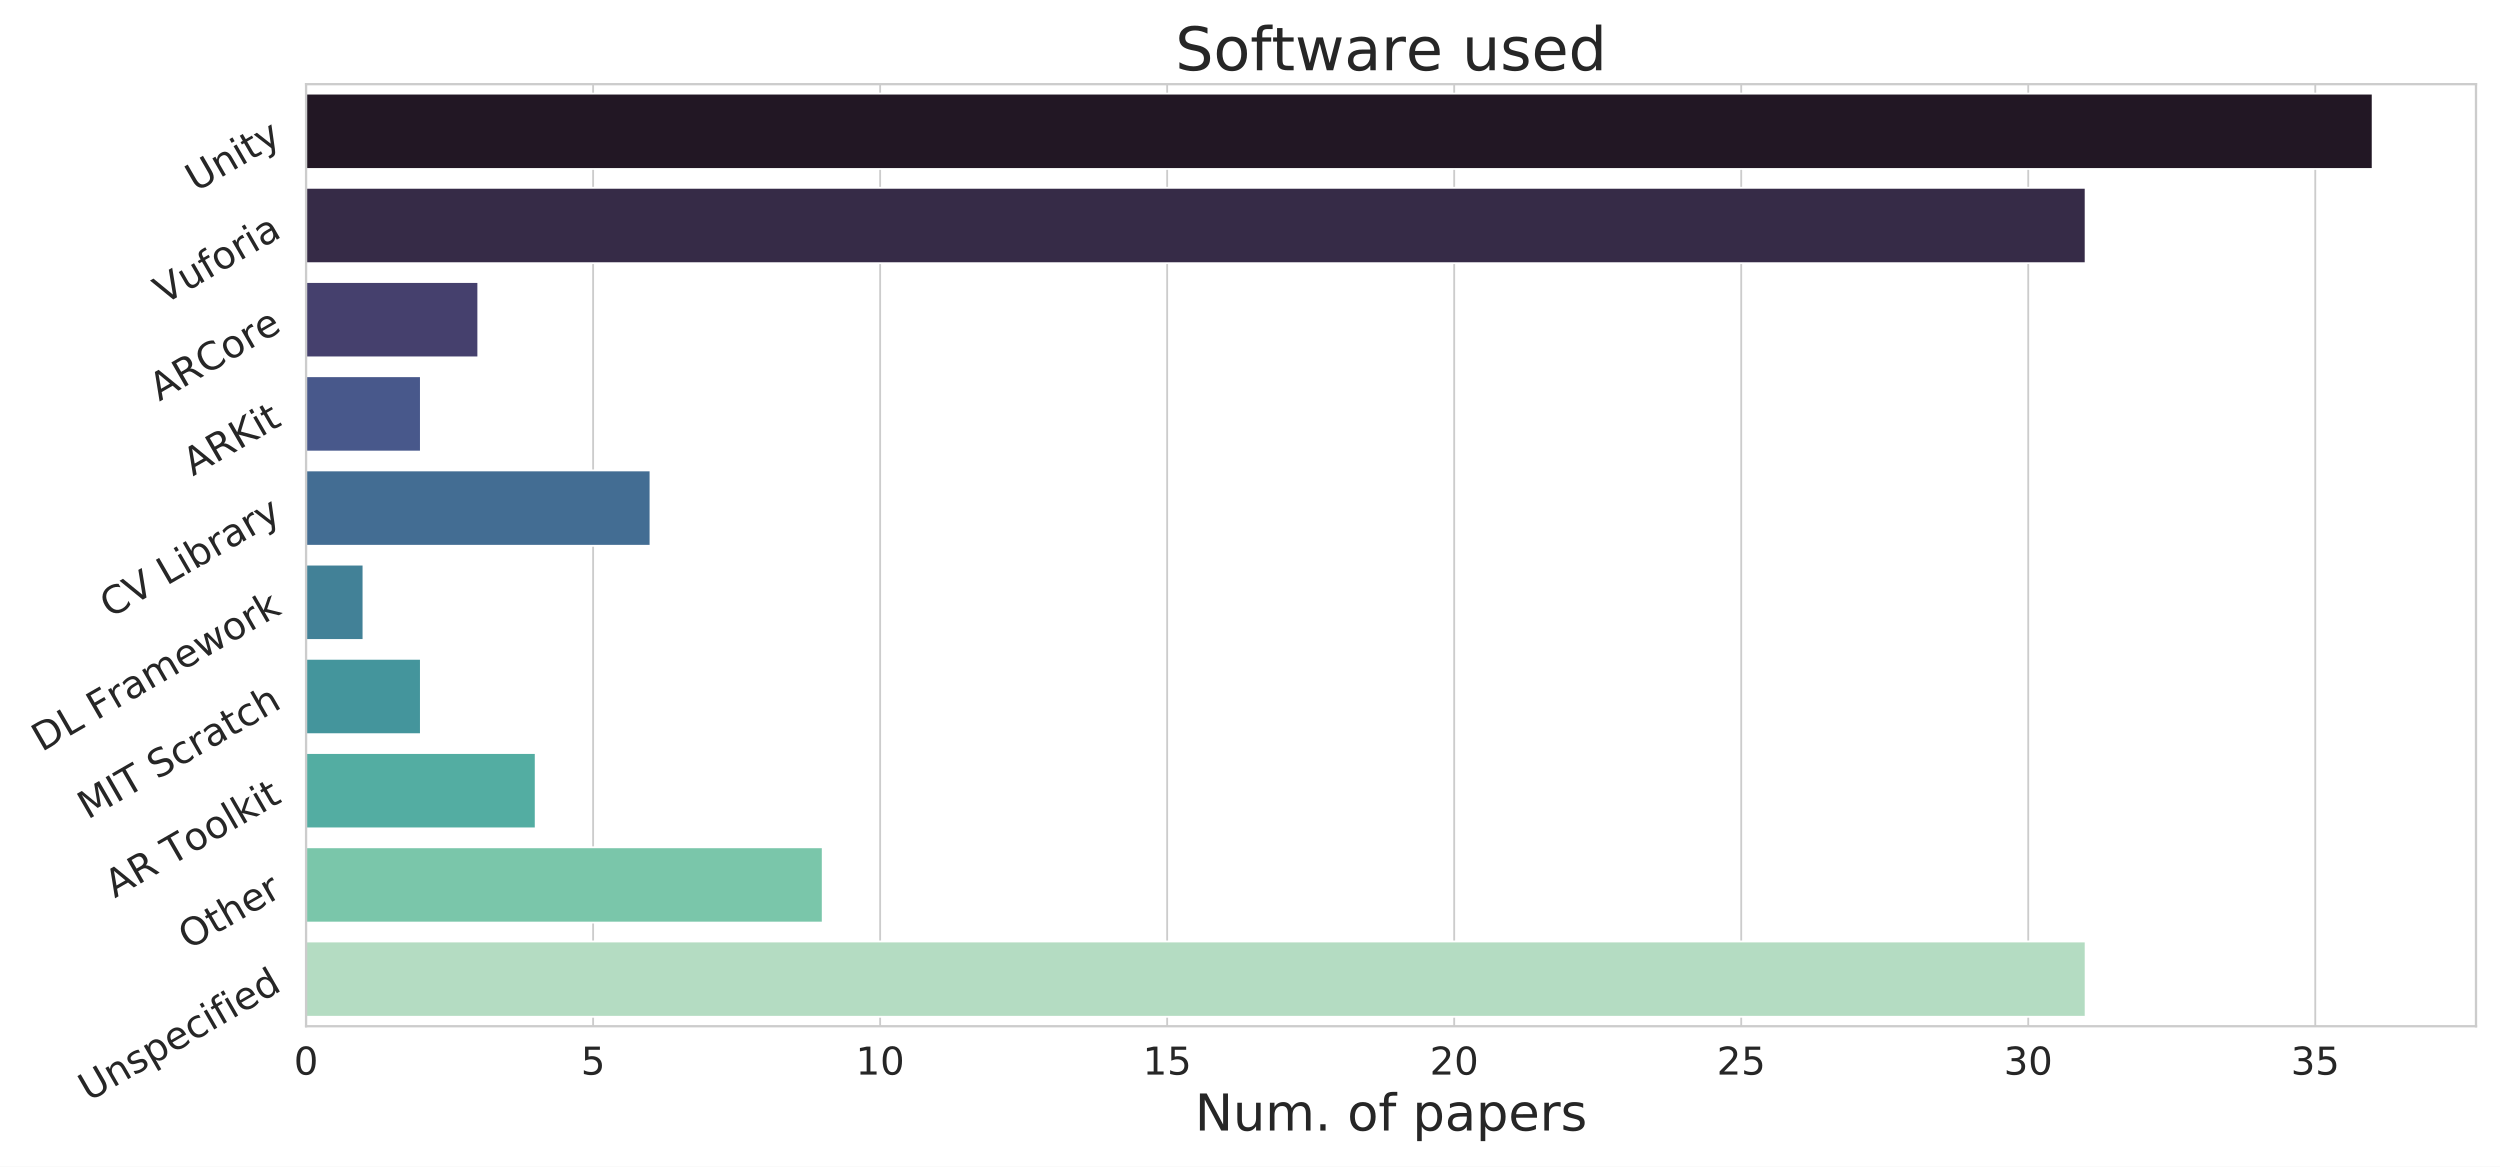
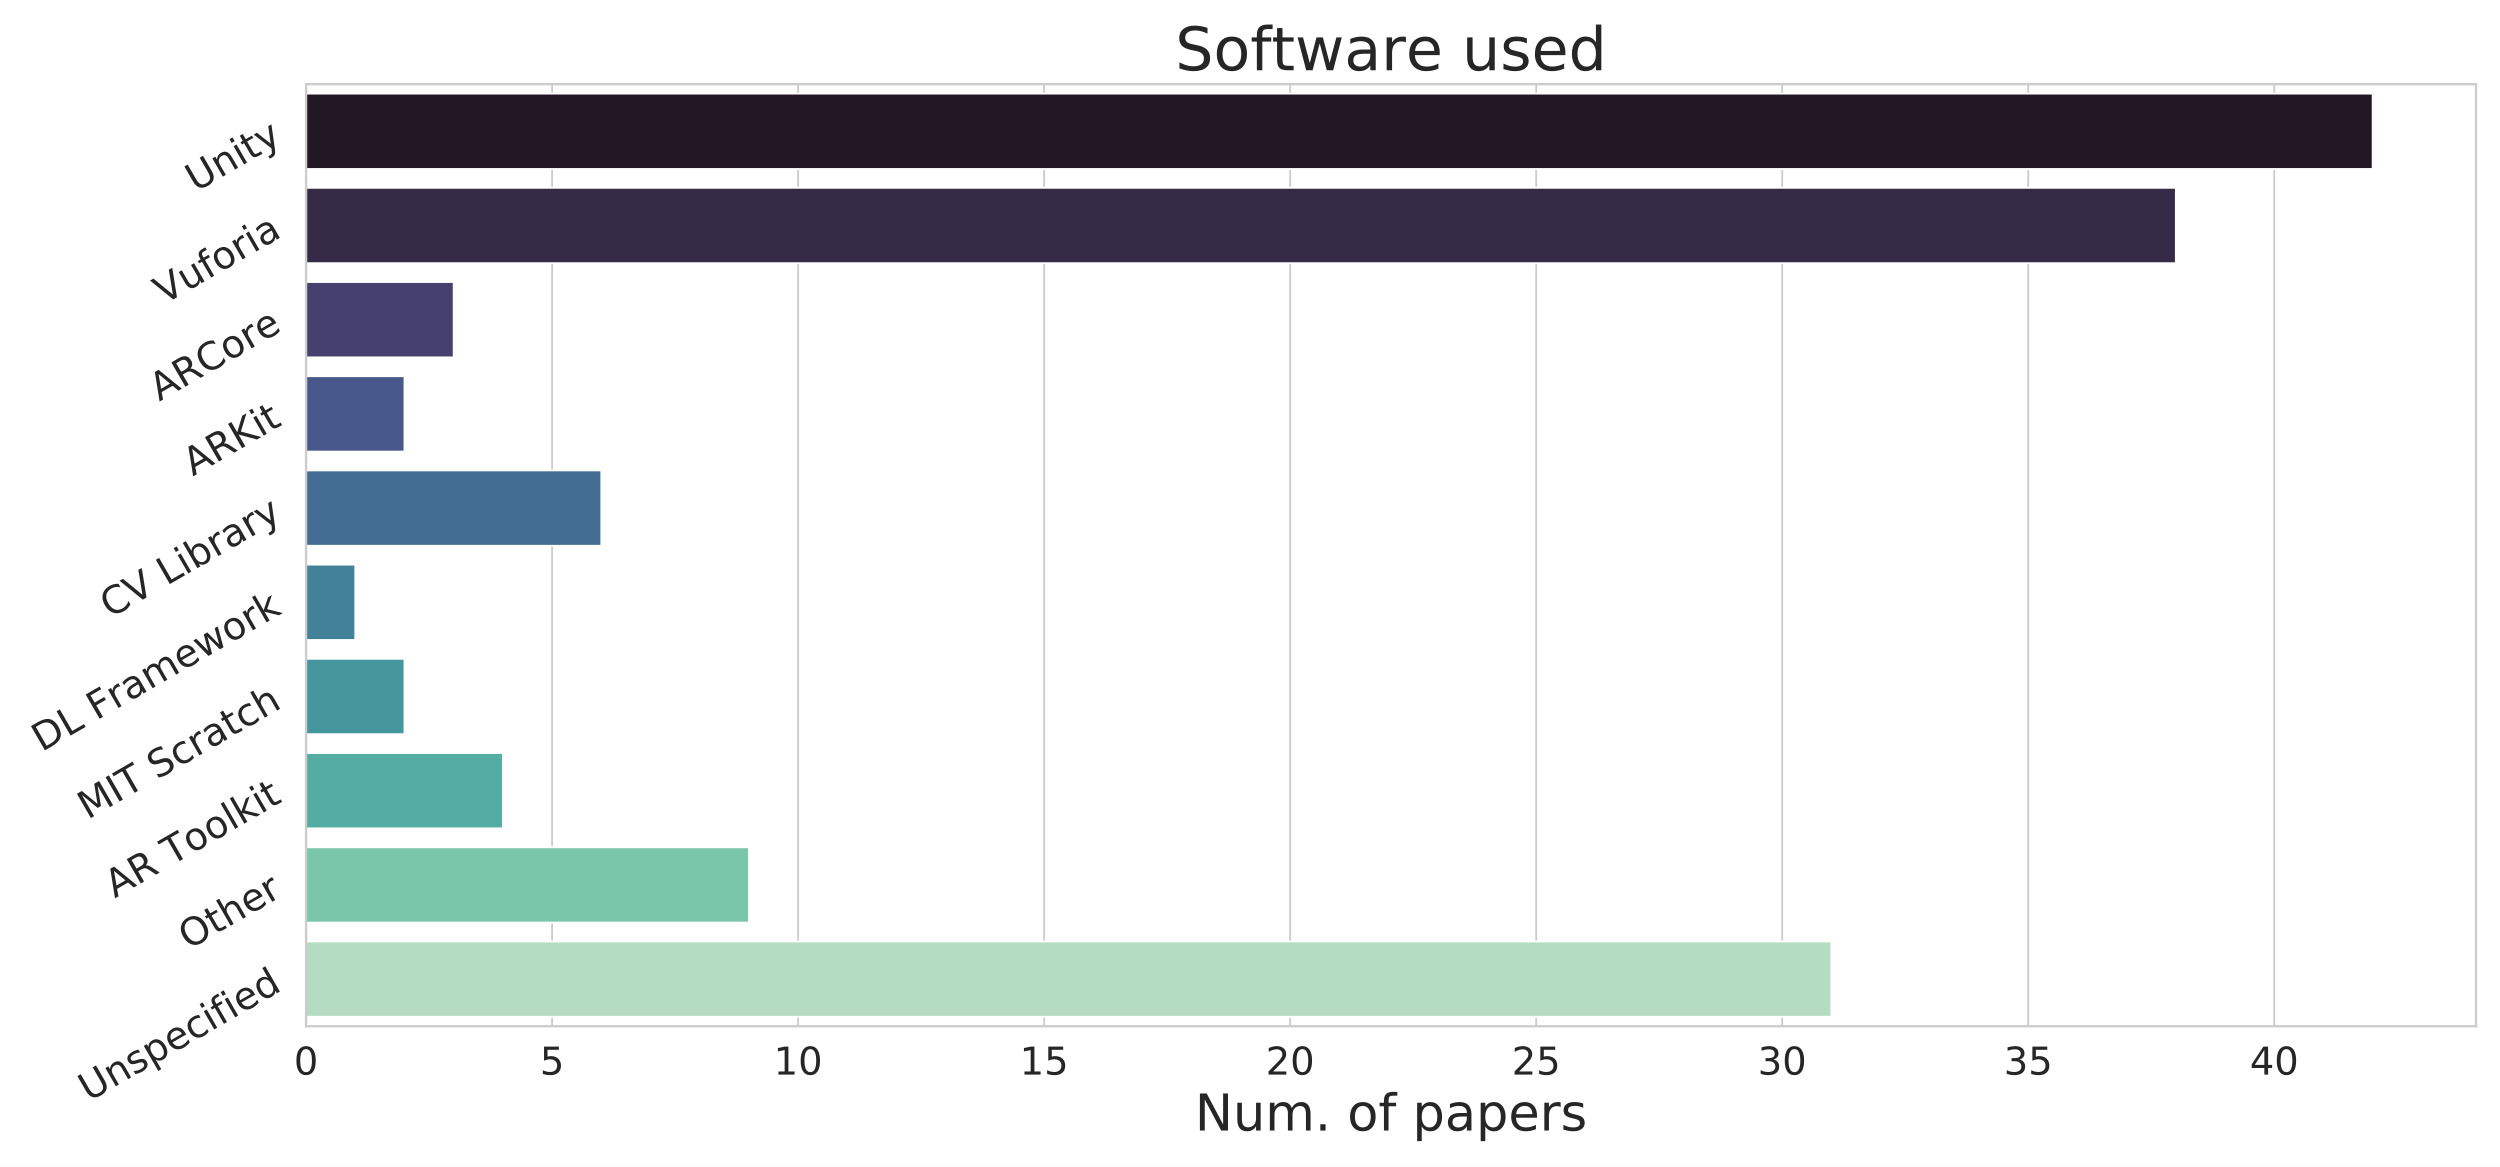
<svg xmlns="http://www.w3.org/2000/svg" xmlns:xlink="http://www.w3.org/1999/xlink" height="504pt" version="1.1" viewBox="0 0 1080 504" width="1080pt">
  <defs>
    <style type="text/css">
*{stroke-linecap:butt;stroke-linejoin:round;}
  </style>
  </defs>
  <g id="figure_1">
    <g id="patch_1">
      <path d="M 0 504  L 1080 504  L 1080 0  L 0 0  z " style="fill:#ffffff;" />
    </g>
    <g id="axes_1">
      <g id="patch_2">
        <path d="M 132.227 443.332  L 1069.632 443.332  L 1069.632 36.368  L 132.227 36.368  z " style="fill:#ffffff;" />
      </g>
      <g id="matplotlib.axis_1">
        <g id="xtick_1">
          <g id="line2d_1">
-             <path clip-path="url(#p0157f16ab9)" d="M 132.227 443.332  L 132.227 36.368  " style="fill:none;stroke:#cccccc;stroke-linecap:round;stroke-width:0.8;" />
+             <path clip-path="url(#p3743874f8c)" d="M 132.227 443.332  L 132.227 36.368  " style="fill:none;stroke:#cccccc;stroke-linecap:round;stroke-width:0.8;" />
          </g>
          <g id="text_1">
            <defs>
              <path d="M 31.781 66.406  Q 24.172 66.406 20.328 58.906  Q 16.5 51.422 16.5 36.375  Q 16.5 21.391 20.328 13.891  Q 24.172 6.391 31.781 6.391  Q 39.453 6.391 43.281 13.891  Q 47.125 21.391 47.125 36.375  Q 47.125 51.422 43.281 58.906  Q 39.453 66.406 31.781 66.406  z M 31.781 74.219  Q 44.047 74.219 50.516 64.516  Q 56.984 54.828 56.984 36.375  Q 56.984 17.969 50.516 8.266  Q 44.047 -1.422 31.781 -1.422  Q 19.531 -1.422 13.062 8.266  Q 6.594 17.969 6.594 36.375  Q 6.594 54.828 13.062 64.516  Q 19.531 74.219 31.781 74.219  z " id="DejaVuSans-48" />
            </defs>
            <g style="fill:#262626;" transform="translate(126.9497 464.2369)scale(0.165888 -0.165888)">
              <use xlink:href="#DejaVuSans-48" />
            </g>
          </g>
        </g>
        <g id="xtick_2">
          <g id="line2d_2">
-             <path clip-path="url(#p0157f16ab9)" d="M 256.222 443.332  L 256.222 36.368  " style="fill:none;stroke:#cccccc;stroke-linecap:round;stroke-width:0.8;" />
+             <path clip-path="url(#p3743874f8c)" d="M 238.509 443.332  L 238.509 36.368  " style="fill:none;stroke:#cccccc;stroke-linecap:round;stroke-width:0.8;" />
          </g>
          <g id="text_2">
            <defs>
              <path d="M 10.797 72.906  L 49.516 72.906  L 49.516 64.594  L 19.828 64.594  L 19.828 46.734  Q 21.969 47.469 24.109 47.828  Q 26.266 48.188 28.422 48.188  Q 40.625 48.188 47.75 41.5  Q 54.891 34.812 54.891 23.391  Q 54.891 11.625 47.562 5.094  Q 40.234 -1.422 26.906 -1.422  Q 22.312 -1.422 17.547 -0.641  Q 12.797 0.141 7.719 1.703  L 7.719 11.625  Q 12.109 9.234 16.797 8.062  Q 21.484 6.891 26.703 6.891  Q 35.156 6.891 40.078 11.328  Q 45.016 15.766 45.016 23.391  Q 45.016 31 40.078 35.438  Q 35.156 39.891 26.703 39.891  Q 22.75 39.891 18.812 39.016  Q 14.891 38.141 10.797 36.281  z " id="DejaVuSans-53" />
            </defs>
-             <g style="fill:#262626;" transform="translate(250.9451 464.2369)scale(0.165888 -0.165888)">
+             <g style="fill:#262626;" transform="translate(233.2315 464.2369)scale(0.165888 -0.165888)">
              <use xlink:href="#DejaVuSans-53" />
            </g>
          </g>
        </g>
        <g id="xtick_3">
          <g id="line2d_3">
-             <path clip-path="url(#p0157f16ab9)" d="M 380.218 443.332  L 380.218 36.368  " style="fill:none;stroke:#cccccc;stroke-linecap:round;stroke-width:0.8;" />
+             <path clip-path="url(#p3743874f8c)" d="M 344.791 443.332  L 344.791 36.368  " style="fill:none;stroke:#cccccc;stroke-linecap:round;stroke-width:0.8;" />
          </g>
          <g id="text_3">
            <defs>
              <path d="M 12.406 8.297  L 28.516 8.297  L 28.516 63.922  L 10.984 60.406  L 10.984 69.391  L 28.422 72.906  L 38.281 72.906  L 38.281 8.297  L 54.391 8.297  L 54.391 0  L 12.406 0  z " id="DejaVuSans-49" />
            </defs>
-             <g style="fill:#262626;" transform="translate(369.6631 464.2369)scale(0.165888 -0.165888)">
+             <g style="fill:#262626;" transform="translate(334.2359 464.2369)scale(0.165888 -0.165888)">
              <use xlink:href="#DejaVuSans-49" />
              <use x="63.623" xlink:href="#DejaVuSans-48" />
            </g>
          </g>
        </g>
        <g id="xtick_4">
          <g id="line2d_4">
-             <path clip-path="url(#p0157f16ab9)" d="M 504.213 443.332  L 504.213 36.368  " style="fill:none;stroke:#cccccc;stroke-linecap:round;stroke-width:0.8;" />
+             <path clip-path="url(#p3743874f8c)" d="M 451.072 443.332  L 451.072 36.368  " style="fill:none;stroke:#cccccc;stroke-linecap:round;stroke-width:0.8;" />
          </g>
          <g id="text_4">
-             <g style="fill:#262626;" transform="translate(493.6585 464.2369)scale(0.165888 -0.165888)">
+             <g style="fill:#262626;" transform="translate(440.5176 464.2369)scale(0.165888 -0.165888)">
              <use xlink:href="#DejaVuSans-49" />
              <use x="63.623" xlink:href="#DejaVuSans-53" />
            </g>
          </g>
        </g>
        <g id="xtick_5">
          <g id="line2d_5">
-             <path clip-path="url(#p0157f16ab9)" d="M 628.208 443.332  L 628.208 36.368  " style="fill:none;stroke:#cccccc;stroke-linecap:round;stroke-width:0.8;" />
+             <path clip-path="url(#p3743874f8c)" d="M 557.354 443.332  L 557.354 36.368  " style="fill:none;stroke:#cccccc;stroke-linecap:round;stroke-width:0.8;" />
          </g>
          <g id="text_5">
            <defs>
              <path d="M 19.188 8.297  L 53.609 8.297  L 53.609 0  L 7.328 0  L 7.328 8.297  Q 12.938 14.109 22.625 23.891  Q 32.328 33.688 34.812 36.531  Q 39.547 41.844 41.422 45.531  Q 43.312 49.219 43.312 52.781  Q 43.312 58.594 39.234 62.25  Q 35.156 65.922 28.609 65.922  Q 23.969 65.922 18.812 64.312  Q 13.672 62.703 7.812 59.422  L 7.812 69.391  Q 13.766 71.781 18.938 73  Q 24.125 74.219 28.422 74.219  Q 39.75 74.219 46.484 68.547  Q 53.219 62.891 53.219 53.422  Q 53.219 48.922 51.531 44.891  Q 49.859 40.875 45.406 35.406  Q 44.188 33.984 37.641 27.219  Q 31.109 20.453 19.188 8.297  z " id="DejaVuSans-50" />
            </defs>
-             <g style="fill:#262626;" transform="translate(617.6539 464.2369)scale(0.165888 -0.165888)">
+             <g style="fill:#262626;" transform="translate(546.7994 464.2369)scale(0.165888 -0.165888)">
              <use xlink:href="#DejaVuSans-50" />
              <use x="63.623" xlink:href="#DejaVuSans-48" />
            </g>
          </g>
        </g>
        <g id="xtick_6">
          <g id="line2d_6">
-             <path clip-path="url(#p0157f16ab9)" d="M 752.204 443.332  L 752.204 36.368  " style="fill:none;stroke:#cccccc;stroke-linecap:round;stroke-width:0.8;" />
+             <path clip-path="url(#p3743874f8c)" d="M 663.636 443.332  L 663.636 36.368  " style="fill:none;stroke:#cccccc;stroke-linecap:round;stroke-width:0.8;" />
          </g>
          <g id="text_6">
-             <g style="fill:#262626;" transform="translate(741.6492 464.2369)scale(0.165888 -0.165888)">
+             <g style="fill:#262626;" transform="translate(653.0811 464.2369)scale(0.165888 -0.165888)">
              <use xlink:href="#DejaVuSans-50" />
              <use x="63.623" xlink:href="#DejaVuSans-53" />
            </g>
          </g>
        </g>
        <g id="xtick_7">
          <g id="line2d_7">
-             <path clip-path="url(#p0157f16ab9)" d="M 876.199 443.332  L 876.199 36.368  " style="fill:none;stroke:#cccccc;stroke-linecap:round;stroke-width:0.8;" />
+             <path clip-path="url(#p3743874f8c)" d="M 769.917 443.332  L 769.917 36.368  " style="fill:none;stroke:#cccccc;stroke-linecap:round;stroke-width:0.8;" />
          </g>
          <g id="text_7">
            <defs>
              <path d="M 40.578 39.312  Q 47.656 37.797 51.625 33  Q 55.609 28.219 55.609 21.188  Q 55.609 10.406 48.188 4.484  Q 40.766 -1.422 27.094 -1.422  Q 22.516 -1.422 17.656 -0.516  Q 12.797 0.391 7.625 2.203  L 7.625 11.719  Q 11.719 9.328 16.594 8.109  Q 21.484 6.891 26.812 6.891  Q 36.078 6.891 40.938 10.547  Q 45.797 14.203 45.797 21.188  Q 45.797 27.641 41.281 31.266  Q 36.766 34.906 28.719 34.906  L 20.219 34.906  L 20.219 43.016  L 29.109 43.016  Q 36.375 43.016 40.234 45.922  Q 44.094 48.828 44.094 54.297  Q 44.094 59.906 40.109 62.906  Q 36.141 65.922 28.719 65.922  Q 24.656 65.922 20.016 65.031  Q 15.375 64.156 9.812 62.312  L 9.812 71.094  Q 15.438 72.656 20.344 73.438  Q 25.25 74.219 29.594 74.219  Q 40.828 74.219 47.359 69.109  Q 53.906 64.016 53.906 55.328  Q 53.906 49.266 50.438 45.094  Q 46.969 40.922 40.578 39.312  z " id="DejaVuSans-51" />
            </defs>
+             <g style="fill:#262626;" transform="translate(759.3629 464.2369)scale(0.165888 -0.165888)">
+               <use xlink:href="#DejaVuSans-51" />
+               <use x="63.623" xlink:href="#DejaVuSans-48" />
+             </g>
+           </g>
+         </g>
+         <g id="xtick_8">
+           <g id="line2d_8">
+             <path clip-path="url(#p3743874f8c)" d="M 876.199 443.332  L 876.199 36.368  " style="fill:none;stroke:#cccccc;stroke-linecap:round;stroke-width:0.8;" />
+           </g>
+           <g id="text_8">
            <g style="fill:#262626;" transform="translate(865.6446 464.2369)scale(0.165888 -0.165888)">
              <use xlink:href="#DejaVuSans-51" />
+               <use x="63.623" xlink:href="#DejaVuSans-53" />
+             </g>
+           </g>
+         </g>
+         <g id="xtick_9">
+           <g id="line2d_9">
+             <path clip-path="url(#p3743874f8c)" d="M 982.481 443.332  L 982.481 36.368  " style="fill:none;stroke:#cccccc;stroke-linecap:round;stroke-width:0.8;" />
+           </g>
+           <g id="text_9">
+             <defs>
+               <path d="M 37.797 64.312  L 12.891 25.391  L 37.797 25.391  z M 35.203 72.906  L 47.609 72.906  L 47.609 25.391  L 58.016 25.391  L 58.016 17.188  L 47.609 17.188  L 47.609 0  L 37.797 0  L 37.797 17.188  L 4.891 17.188  L 4.891 26.703  z " id="DejaVuSans-52" />
+             </defs>
+             <g style="fill:#262626;" transform="translate(971.9263 464.2369)scale(0.165888 -0.165888)">
+               <use xlink:href="#DejaVuSans-52" />
              <use x="63.623" xlink:href="#DejaVuSans-48" />
            </g>
          </g>
        </g>
-         <g id="xtick_8">
-           <g id="line2d_8">
-             <path clip-path="url(#p0157f16ab9)" d="M 1000.195 443.332  L 1000.195 36.368  " style="fill:none;stroke:#cccccc;stroke-linecap:round;stroke-width:0.8;" />
-           </g>
-           <g id="text_8">
-             <g style="fill:#262626;" transform="translate(989.64 464.2369)scale(0.165888 -0.165888)">
-               <use xlink:href="#DejaVuSans-51" />
-               <use x="63.623" xlink:href="#DejaVuSans-53" />
-             </g>
-           </g>
-         </g>
-         <g id="text_9">
+         <g id="text_10">
          <defs>
            <path d="M 9.812 72.906  L 23.094 72.906  L 55.422 11.922  L 55.422 72.906  L 64.984 72.906  L 64.984 0  L 51.703 0  L 19.391 60.984  L 19.391 0  L 9.812 0  z " id="DejaVuSans-78" />
            <path d="M 8.5 21.578  L 8.5 54.688  L 17.484 54.688  L 17.484 21.922  Q 17.484 14.156 20.5 10.266  Q 23.531 6.391 29.594 6.391  Q 36.859 6.391 41.078 11.031  Q 45.312 15.672 45.312 23.688  L 45.312 54.688  L 54.297 54.688  L 54.297 0  L 45.312 0  L 45.312 8.406  Q 42.047 3.422 37.719 1  Q 33.406 -1.422 27.688 -1.422  Q 18.266 -1.422 13.375 4.438  Q 8.5 10.297 8.5 21.578  z M 31.109 56  z " id="DejaVuSans-117" />
            <path d="M 52 44.188  Q 55.375 50.25 60.062 53.125  Q 64.75 56 71.094 56  Q 79.641 56 84.281 50.016  Q 88.922 44.047 88.922 33.016  L 88.922 0  L 79.891 0  L 79.891 32.719  Q 79.891 40.578 77.094 44.375  Q 74.312 48.188 68.609 48.188  Q 61.625 48.188 57.562 43.547  Q 53.516 38.922 53.516 30.906  L 53.516 0  L 44.484 0  L 44.484 32.719  Q 44.484 40.625 41.703 44.406  Q 38.922 48.188 33.109 48.188  Q 26.219 48.188 22.156 43.531  Q 18.109 38.875 18.109 30.906  L 18.109 0  L 9.078 0  L 9.078 54.688  L 18.109 54.688  L 18.109 46.188  Q 21.188 51.219 25.484 53.609  Q 29.781 56 35.688 56  Q 41.656 56 45.828 52.969  Q 50 49.953 52 44.188  z " id="DejaVuSans-109" />
            <path d="M 10.688 12.406  L 21 12.406  L 21 0  L 10.688 0  z " id="DejaVuSans-46" />
            <path id="DejaVuSans-32" />
            <path d="M 30.609 48.391  Q 23.391 48.391 19.188 42.75  Q 14.984 37.109 14.984 27.297  Q 14.984 17.484 19.156 11.844  Q 23.344 6.203 30.609 6.203  Q 37.797 6.203 41.984 11.859  Q 46.188 17.531 46.188 27.297  Q 46.188 37.016 41.984 42.703  Q 37.797 48.391 30.609 48.391  z M 30.609 56  Q 42.328 56 49.016 48.375  Q 55.719 40.766 55.719 27.297  Q 55.719 13.875 49.016 6.219  Q 42.328 -1.422 30.609 -1.422  Q 18.844 -1.422 12.172 6.219  Q 5.516 13.875 5.516 27.297  Q 5.516 40.766 12.172 48.375  Q 18.844 56 30.609 56  z " id="DejaVuSans-111" />
            <path d="M 37.109 75.984  L 37.109 68.5  L 28.516 68.5  Q 23.688 68.5 21.797 66.547  Q 19.922 64.594 19.922 59.516  L 19.922 54.688  L 34.719 54.688  L 34.719 47.703  L 19.922 47.703  L 19.922 0  L 10.891 0  L 10.891 47.703  L 2.297 47.703  L 2.297 54.688  L 10.891 54.688  L 10.891 58.5  Q 10.891 67.625 15.141 71.797  Q 19.391 75.984 28.609 75.984  z " id="DejaVuSans-102" />
            <path d="M 18.109 8.203  L 18.109 -20.797  L 9.078 -20.797  L 9.078 54.688  L 18.109 54.688  L 18.109 46.391  Q 20.953 51.266 25.266 53.625  Q 29.594 56 35.594 56  Q 45.562 56 51.781 48.094  Q 58.016 40.188 58.016 27.297  Q 58.016 14.406 51.781 6.484  Q 45.562 -1.422 35.594 -1.422  Q 29.594 -1.422 25.266 0.953  Q 20.953 3.328 18.109 8.203  z M 48.688 27.297  Q 48.688 37.203 44.609 42.844  Q 40.531 48.484 33.406 48.484  Q 26.266 48.484 22.188 42.844  Q 18.109 37.203 18.109 27.297  Q 18.109 17.391 22.188 11.75  Q 26.266 6.109 33.406 6.109  Q 40.531 6.109 44.609 11.75  Q 48.688 17.391 48.688 27.297  z " id="DejaVuSans-112" />
            <path d="M 34.281 27.484  Q 23.391 27.484 19.188 25  Q 14.984 22.516 14.984 16.5  Q 14.984 11.719 18.141 8.906  Q 21.297 6.109 26.703 6.109  Q 34.188 6.109 38.703 11.406  Q 43.219 16.703 43.219 25.484  L 43.219 27.484  z M 52.203 31.203  L 52.203 0  L 43.219 0  L 43.219 8.297  Q 40.141 3.328 35.547 0.953  Q 30.953 -1.422 24.312 -1.422  Q 15.922 -1.422 10.953 3.297  Q 6 8.016 6 15.922  Q 6 25.141 12.172 29.828  Q 18.359 34.516 30.609 34.516  L 43.219 34.516  L 43.219 35.406  Q 43.219 41.609 39.141 45  Q 35.062 48.391 27.688 48.391  Q 23 48.391 18.547 47.266  Q 14.109 46.141 10.016 43.891  L 10.016 52.203  Q 14.938 54.109 19.578 55.047  Q 24.219 56 28.609 56  Q 40.484 56 46.344 49.844  Q 52.203 43.703 52.203 31.203  z " id="DejaVuSans-97" />
            <path d="M 56.203 29.594  L 56.203 25.203  L 14.891 25.203  Q 15.484 15.922 20.484 11.062  Q 25.484 6.203 34.422 6.203  Q 39.594 6.203 44.453 7.469  Q 49.312 8.734 54.109 11.281  L 54.109 2.781  Q 49.266 0.734 44.188 -0.344  Q 39.109 -1.422 33.891 -1.422  Q 20.797 -1.422 13.156 6.188  Q 5.516 13.812 5.516 26.812  Q 5.516 40.234 12.766 48.109  Q 20.016 56 32.328 56  Q 43.359 56 49.781 48.891  Q 56.203 41.797 56.203 29.594  z M 47.219 32.234  Q 47.125 39.594 43.094 43.984  Q 39.062 48.391 32.422 48.391  Q 24.906 48.391 20.391 44.141  Q 15.875 39.891 15.188 32.172  z " id="DejaVuSans-101" />
            <path d="M 41.109 46.297  Q 39.594 47.172 37.812 47.578  Q 36.031 48 33.891 48  Q 26.266 48 22.188 43.047  Q 18.109 38.094 18.109 28.812  L 18.109 0  L 9.078 0  L 9.078 54.688  L 18.109 54.688  L 18.109 46.188  Q 20.953 51.172 25.484 53.578  Q 30.031 56 36.531 56  Q 37.453 56 38.578 55.875  Q 39.703 55.766 41.062 55.516  z " id="DejaVuSans-114" />
            <path d="M 44.281 53.078  L 44.281 44.578  Q 40.484 46.531 36.375 47.5  Q 32.281 48.484 27.875 48.484  Q 21.188 48.484 17.844 46.438  Q 14.5 44.391 14.5 40.281  Q 14.5 37.156 16.891 35.375  Q 19.281 33.594 26.516 31.984  L 29.594 31.297  Q 39.156 29.25 43.188 25.516  Q 47.219 21.781 47.219 15.094  Q 47.219 7.469 41.188 3.016  Q 35.156 -1.422 24.609 -1.422  Q 20.219 -1.422 15.453 -0.562  Q 10.688 0.297 5.422 2  L 5.422 11.281  Q 10.406 8.688 15.234 7.391  Q 20.062 6.109 24.812 6.109  Q 31.156 6.109 34.562 8.281  Q 37.984 10.453 37.984 14.406  Q 37.984 18.062 35.516 20.016  Q 33.062 21.969 24.703 23.781  L 21.578 24.516  Q 13.234 26.266 9.516 29.906  Q 5.812 33.547 5.812 39.891  Q 5.812 47.609 11.281 51.797  Q 16.75 56 26.812 56  Q 31.781 56 36.172 55.266  Q 40.578 54.547 44.281 53.078  z " id="DejaVuSans-115" />
          </defs>
          <g style="fill:#262626;" transform="translate(516.1951 488.4034)scale(0.22 -0.22)">
            <use xlink:href="#DejaVuSans-78" />
            <use x="74.805" xlink:href="#DejaVuSans-117" />
            <use x="138.184" xlink:href="#DejaVuSans-109" />
            <use x="235.596" xlink:href="#DejaVuSans-46" />
            <use x="267.383" xlink:href="#DejaVuSans-32" />
            <use x="299.17" xlink:href="#DejaVuSans-111" />
            <use x="360.352" xlink:href="#DejaVuSans-102" />
            <use x="395.557" xlink:href="#DejaVuSans-32" />
            <use x="427.344" xlink:href="#DejaVuSans-112" />
            <use x="490.82" xlink:href="#DejaVuSans-97" />
            <use x="552.1" xlink:href="#DejaVuSans-112" />
            <use x="615.576" xlink:href="#DejaVuSans-101" />
            <use x="677.1" xlink:href="#DejaVuSans-114" />
            <use x="718.213" xlink:href="#DejaVuSans-115" />
          </g>
        </g>
      </g>
      <g id="matplotlib.axis_2">
        <g id="ytick_1">
-           <g id="text_10">
+           <g id="text_11">
            <defs>
              <path d="M 8.688 72.906  L 18.609 72.906  L 18.609 28.609  Q 18.609 16.891 22.844 11.734  Q 27.094 6.594 36.625 6.594  Q 46.094 6.594 50.344 11.734  Q 54.594 16.891 54.594 28.609  L 54.594 72.906  L 64.5 72.906  L 64.5 27.391  Q 64.5 13.141 57.438 5.859  Q 50.391 -1.422 36.625 -1.422  Q 22.797 -1.422 15.734 5.859  Q 8.688 13.141 8.688 27.391  z " id="DejaVuSans-85" />
              <path d="M 54.891 33.016  L 54.891 0  L 45.906 0  L 45.906 32.719  Q 45.906 40.484 42.875 44.328  Q 39.844 48.188 33.797 48.188  Q 26.516 48.188 22.312 43.547  Q 18.109 38.922 18.109 30.906  L 18.109 0  L 9.078 0  L 9.078 54.688  L 18.109 54.688  L 18.109 46.188  Q 21.344 51.125 25.703 53.562  Q 30.078 56 35.797 56  Q 45.219 56 50.047 50.172  Q 54.891 44.344 54.891 33.016  z " id="DejaVuSans-110" />
              <path d="M 9.422 54.688  L 18.406 54.688  L 18.406 0  L 9.422 0  z M 9.422 75.984  L 18.406 75.984  L 18.406 64.594  L 9.422 64.594  z " id="DejaVuSans-105" />
              <path d="M 18.312 70.219  L 18.312 54.688  L 36.812 54.688  L 36.812 47.703  L 18.312 47.703  L 18.312 18.016  Q 18.312 11.328 20.141 9.422  Q 21.969 7.516 27.594 7.516  L 36.812 7.516  L 36.812 0  L 27.594 0  Q 17.188 0 13.234 3.875  Q 9.281 7.766 9.281 18.016  L 9.281 47.703  L 2.688 47.703  L 2.688 54.688  L 9.281 54.688  L 9.281 70.219  z " id="DejaVuSans-116" />
              <path d="M 32.172 -5.078  Q 28.375 -14.844 24.75 -17.812  Q 21.141 -20.797 15.094 -20.797  L 7.906 -20.797  L 7.906 -13.281  L 13.188 -13.281  Q 16.891 -13.281 18.938 -11.516  Q 21 -9.766 23.484 -3.219  L 25.094 0.875  L 2.984 54.688  L 12.5 54.688  L 29.594 11.922  L 46.688 54.688  L 56.203 54.688  z " id="DejaVuSans-121" />
            </defs>
            <g style="fill:#262626;" transform="translate(84.45679 83.12215)rotate(-30)scale(0.165888 -0.165888)">
              <use xlink:href="#DejaVuSans-85" />
              <use x="73.193" xlink:href="#DejaVuSans-110" />
              <use x="136.572" xlink:href="#DejaVuSans-105" />
              <use x="164.355" xlink:href="#DejaVuSans-116" />
              <use x="203.564" xlink:href="#DejaVuSans-121" />
            </g>
          </g>
        </g>
        <g id="ytick_2">
-           <g id="text_11">
+           <g id="text_12">
            <defs>
              <path d="M 28.609 0  L 0.781 72.906  L 11.078 72.906  L 34.188 11.531  L 57.328 72.906  L 67.578 72.906  L 39.797 0  z " id="DejaVuSans-86" />
            </defs>
            <g style="fill:#262626;" transform="translate(70.73471 131.741)rotate(-30)scale(0.165888 -0.165888)">
              <use xlink:href="#DejaVuSans-86" />
              <use x="68.314" xlink:href="#DejaVuSans-117" />
              <use x="131.693" xlink:href="#DejaVuSans-102" />
              <use x="166.898" xlink:href="#DejaVuSans-111" />
              <use x="228.08" xlink:href="#DejaVuSans-114" />
              <use x="269.193" xlink:href="#DejaVuSans-105" />
              <use x="296.977" xlink:href="#DejaVuSans-97" />
            </g>
          </g>
        </g>
        <g id="ytick_3">
-           <g id="text_12">
+           <g id="text_13">
            <defs>
              <path d="M 34.188 63.188  L 20.797 26.906  L 47.609 26.906  z M 28.609 72.906  L 39.797 72.906  L 67.578 0  L 57.328 0  L 50.688 18.703  L 17.828 18.703  L 11.188 0  L 0.781 0  z " id="DejaVuSans-65" />
              <path d="M 44.391 34.188  Q 47.562 33.109 50.562 29.594  Q 53.562 26.078 56.594 19.922  L 66.609 0  L 56 0  L 46.688 18.703  Q 43.062 26.031 39.672 28.422  Q 36.281 30.812 30.422 30.812  L 19.672 30.812  L 19.672 0  L 9.812 0  L 9.812 72.906  L 32.078 72.906  Q 44.578 72.906 50.734 67.672  Q 56.891 62.453 56.891 51.906  Q 56.891 45.016 53.688 40.469  Q 50.484 35.938 44.391 34.188  z M 19.672 64.797  L 19.672 38.922  L 32.078 38.922  Q 39.203 38.922 42.844 42.219  Q 46.484 45.516 46.484 51.906  Q 46.484 58.297 42.844 61.547  Q 39.203 64.797 32.078 64.797  z " id="DejaVuSans-82" />
              <path d="M 64.406 67.281  L 64.406 56.891  Q 59.422 61.531 53.781 63.812  Q 48.141 66.109 41.797 66.109  Q 29.297 66.109 22.656 58.469  Q 16.016 50.828 16.016 36.375  Q 16.016 21.969 22.656 14.328  Q 29.297 6.688 41.797 6.688  Q 48.141 6.688 53.781 8.984  Q 59.422 11.281 64.406 15.922  L 64.406 5.609  Q 59.234 2.094 53.438 0.328  Q 47.656 -1.422 41.219 -1.422  Q 24.656 -1.422 15.125 8.703  Q 5.609 18.844 5.609 36.375  Q 5.609 53.953 15.125 64.078  Q 24.656 74.219 41.219 74.219  Q 47.75 74.219 53.531 72.484  Q 59.328 70.75 64.406 67.281  z " id="DejaVuSans-67" />
            </defs>
            <g style="fill:#262626;" transform="translate(68.84015 173.5312)rotate(-30)scale(0.165888 -0.165888)">
              <use xlink:href="#DejaVuSans-65" />
              <use x="68.408" xlink:href="#DejaVuSans-82" />
              <use x="137.812" xlink:href="#DejaVuSans-67" />
              <use x="207.637" xlink:href="#DejaVuSans-111" />
              <use x="268.818" xlink:href="#DejaVuSans-114" />
              <use x="309.9" xlink:href="#DejaVuSans-101" />
            </g>
          </g>
        </g>
        <g id="ytick_4">
-           <g id="text_13">
+           <g id="text_14">
            <defs>
              <path d="M 9.812 72.906  L 19.672 72.906  L 19.672 42.094  L 52.391 72.906  L 65.094 72.906  L 28.906 38.922  L 67.672 0  L 54.688 0  L 19.672 35.109  L 19.672 0  L 9.812 0  z " id="DejaVuSans-75" />
            </defs>
            <g style="fill:#262626;" transform="translate(83.34789 205.8516)rotate(-30)scale(0.165888 -0.165888)">
              <use xlink:href="#DejaVuSans-65" />
              <use x="68.408" xlink:href="#DejaVuSans-82" />
              <use x="137.891" xlink:href="#DejaVuSans-75" />
              <use x="203.467" xlink:href="#DejaVuSans-105" />
              <use x="231.25" xlink:href="#DejaVuSans-116" />
            </g>
          </g>
        </g>
        <g id="ytick_5">
-           <g id="text_14">
+           <g id="text_15">
            <defs>
              <path d="M 9.812 72.906  L 19.672 72.906  L 19.672 8.297  L 55.172 8.297  L 55.172 0  L 9.812 0  z " id="DejaVuSans-76" />
              <path d="M 48.688 27.297  Q 48.688 37.203 44.609 42.844  Q 40.531 48.484 33.406 48.484  Q 26.266 48.484 22.188 42.844  Q 18.109 37.203 18.109 27.297  Q 18.109 17.391 22.188 11.75  Q 26.266 6.109 33.406 6.109  Q 40.531 6.109 44.609 11.75  Q 48.688 17.391 48.688 27.297  z M 18.109 46.391  Q 20.953 51.266 25.266 53.625  Q 29.594 56 35.594 56  Q 45.562 56 51.781 48.094  Q 58.016 40.188 58.016 27.297  Q 58.016 14.406 51.781 6.484  Q 45.562 -1.422 35.594 -1.422  Q 29.594 -1.422 25.266 0.953  Q 20.953 3.328 18.109 8.203  L 18.109 0  L 9.078 0  L 9.078 75.984  L 18.109 75.984  z " id="DejaVuSans-98" />
            </defs>
            <g style="fill:#262626;" transform="translate(47.54208 267.2205)rotate(-30)scale(0.165888 -0.165888)">
              <use xlink:href="#DejaVuSans-67" />
              <use x="69.824" xlink:href="#DejaVuSans-86" />
              <use x="138.232" xlink:href="#DejaVuSans-32" />
              <use x="170.02" xlink:href="#DejaVuSans-76" />
              <use x="225.732" xlink:href="#DejaVuSans-105" />
              <use x="253.516" xlink:href="#DejaVuSans-98" />
              <use x="316.992" xlink:href="#DejaVuSans-114" />
              <use x="358.105" xlink:href="#DejaVuSans-97" />
              <use x="419.385" xlink:href="#DejaVuSans-114" />
              <use x="460.498" xlink:href="#DejaVuSans-121" />
            </g>
          </g>
        </g>
        <g id="ytick_6">
-           <g id="text_15">
+           <g id="text_16">
            <defs>
              <path d="M 19.672 64.797  L 19.672 8.109  L 31.594 8.109  Q 46.688 8.109 53.688 14.938  Q 60.688 21.781 60.688 36.531  Q 60.688 51.172 53.688 57.984  Q 46.688 64.797 31.594 64.797  z M 9.812 72.906  L 30.078 72.906  Q 51.266 72.906 61.172 64.094  Q 71.094 55.281 71.094 36.531  Q 71.094 17.672 61.125 8.828  Q 51.172 0 30.078 0  L 9.812 0  z " id="DejaVuSans-68" />
              <path d="M 9.812 72.906  L 51.703 72.906  L 51.703 64.594  L 19.672 64.594  L 19.672 43.109  L 48.578 43.109  L 48.578 34.812  L 19.672 34.812  L 19.672 0  L 9.812 0  z " id="DejaVuSans-70" />
              <path d="M 4.203 54.688  L 13.188 54.688  L 24.422 12.016  L 35.594 54.688  L 46.188 54.688  L 57.422 12.016  L 68.609 54.688  L 77.594 54.688  L 63.281 0  L 52.688 0  L 40.922 44.828  L 29.109 0  L 18.5 0  z " id="DejaVuSans-119" />
              <path d="M 9.078 75.984  L 18.109 75.984  L 18.109 31.109  L 44.922 54.688  L 56.391 54.688  L 27.391 29.109  L 57.625 0  L 45.906 0  L 18.109 26.703  L 18.109 0  L 9.078 0  z " id="DejaVuSans-107" />
            </defs>
            <g style="fill:#262626;" transform="translate(18.0148 324.9645)rotate(-30)scale(0.165888 -0.165888)">
              <use xlink:href="#DejaVuSans-68" />
              <use x="77.002" xlink:href="#DejaVuSans-76" />
              <use x="132.715" xlink:href="#DejaVuSans-32" />
              <use x="164.502" xlink:href="#DejaVuSans-70" />
              <use x="221.912" xlink:href="#DejaVuSans-114" />
              <use x="263.025" xlink:href="#DejaVuSans-97" />
              <use x="324.305" xlink:href="#DejaVuSans-109" />
              <use x="421.717" xlink:href="#DejaVuSans-101" />
              <use x="483.24" xlink:href="#DejaVuSans-119" />
              <use x="565.027" xlink:href="#DejaVuSans-111" />
              <use x="626.209" xlink:href="#DejaVuSans-114" />
              <use x="667.322" xlink:href="#DejaVuSans-107" />
            </g>
          </g>
        </g>
        <g id="ytick_7">
-           <g id="text_16">
+           <g id="text_17">
            <defs>
              <path d="M 9.812 72.906  L 24.516 72.906  L 43.109 23.297  L 61.812 72.906  L 76.516 72.906  L 76.516 0  L 66.891 0  L 66.891 64.016  L 48.094 14.016  L 38.188 14.016  L 19.391 64.016  L 19.391 0  L 9.812 0  z " id="DejaVuSans-77" />
              <path d="M 9.812 72.906  L 19.672 72.906  L 19.672 0  L 9.812 0  z " id="DejaVuSans-73" />
              <path d="M -0.297 72.906  L 61.375 72.906  L 61.375 64.594  L 35.5 64.594  L 35.5 0  L 25.594 0  L 25.594 64.594  L -0.297 64.594  z " id="DejaVuSans-84" />
              <path d="M 53.516 70.516  L 53.516 60.891  Q 47.906 63.578 42.922 64.891  Q 37.938 66.219 33.297 66.219  Q 25.25 66.219 20.875 63.094  Q 16.5 59.969 16.5 54.203  Q 16.5 49.359 19.406 46.891  Q 22.312 44.438 30.422 42.922  L 36.375 41.703  Q 47.406 39.594 52.656 34.297  Q 57.906 29 57.906 20.125  Q 57.906 9.516 50.797 4.047  Q 43.703 -1.422 29.984 -1.422  Q 24.812 -1.422 18.969 -0.25  Q 13.141 0.922 6.891 3.219  L 6.891 13.375  Q 12.891 10.016 18.656 8.297  Q 24.422 6.594 29.984 6.594  Q 38.422 6.594 43.016 9.906  Q 47.609 13.234 47.609 19.391  Q 47.609 24.75 44.312 27.781  Q 41.016 30.812 33.5 32.328  L 27.484 33.5  Q 16.453 35.688 11.516 40.375  Q 6.594 45.062 6.594 53.422  Q 6.594 63.094 13.406 68.656  Q 20.219 74.219 32.172 74.219  Q 37.312 74.219 42.625 73.281  Q 47.953 72.359 53.516 70.516  z " id="DejaVuSans-83" />
              <path d="M 48.781 52.594  L 48.781 44.188  Q 44.969 46.297 41.141 47.344  Q 37.312 48.391 33.406 48.391  Q 24.656 48.391 19.812 42.844  Q 14.984 37.312 14.984 27.297  Q 14.984 17.281 19.812 11.734  Q 24.656 6.203 33.406 6.203  Q 37.312 6.203 41.141 7.25  Q 44.969 8.297 48.781 10.406  L 48.781 2.094  Q 45.016 0.344 40.984 -0.531  Q 36.969 -1.422 32.422 -1.422  Q 20.062 -1.422 12.781 6.344  Q 5.516 14.109 5.516 27.297  Q 5.516 40.672 12.859 48.328  Q 20.219 56 33.016 56  Q 37.156 56 41.109 55.141  Q 45.062 54.297 48.781 52.594  z " id="DejaVuSans-99" />
              <path d="M 54.891 33.016  L 54.891 0  L 45.906 0  L 45.906 32.719  Q 45.906 40.484 42.875 44.328  Q 39.844 48.188 33.797 48.188  Q 26.516 48.188 22.312 43.547  Q 18.109 38.922 18.109 30.906  L 18.109 0  L 9.078 0  L 9.078 75.984  L 18.109 75.984  L 18.109 46.188  Q 21.344 51.125 25.703 53.562  Q 30.078 56 35.797 56  Q 45.219 56 50.047 50.172  Q 54.891 44.344 54.891 33.016  z " id="DejaVuSans-104" />
            </defs>
            <g style="fill:#262626;" transform="translate(37.86277 354.2016)rotate(-30)scale(0.165888 -0.165888)">
              <use xlink:href="#DejaVuSans-77" />
              <use x="86.279" xlink:href="#DejaVuSans-73" />
              <use x="115.771" xlink:href="#DejaVuSans-84" />
              <use x="176.855" xlink:href="#DejaVuSans-32" />
              <use x="208.643" xlink:href="#DejaVuSans-83" />
              <use x="272.119" xlink:href="#DejaVuSans-99" />
              <use x="327.1" xlink:href="#DejaVuSans-114" />
              <use x="368.213" xlink:href="#DejaVuSans-97" />
              <use x="429.492" xlink:href="#DejaVuSans-116" />
              <use x="468.701" xlink:href="#DejaVuSans-99" />
              <use x="523.682" xlink:href="#DejaVuSans-104" />
            </g>
          </g>
        </g>
        <g id="ytick_8">
-           <g id="text_17">
+           <g id="text_18">
            <defs>
              <path d="M 9.422 75.984  L 18.406 75.984  L 18.406 0  L 9.422 0  z " id="DejaVuSans-108" />
            </defs>
            <g style="fill:#262626;" transform="translate(49.57581 388.1355)rotate(-30)scale(0.165888 -0.165888)">
              <use xlink:href="#DejaVuSans-65" />
              <use x="68.408" xlink:href="#DejaVuSans-82" />
              <use x="137.891" xlink:href="#DejaVuSans-32" />
              <use x="169.678" xlink:href="#DejaVuSans-84" />
              <use x="230.496" xlink:href="#DejaVuSans-111" />
              <use x="291.678" xlink:href="#DejaVuSans-111" />
              <use x="352.859" xlink:href="#DejaVuSans-108" />
              <use x="380.643" xlink:href="#DejaVuSans-107" />
              <use x="438.553" xlink:href="#DejaVuSans-105" />
              <use x="466.336" xlink:href="#DejaVuSans-116" />
            </g>
          </g>
        </g>
        <g id="ytick_9">
-           <g id="text_18">
+           <g id="text_19">
            <defs>
              <path d="M 39.406 66.219  Q 28.656 66.219 22.328 58.203  Q 16.016 50.203 16.016 36.375  Q 16.016 22.609 22.328 14.594  Q 28.656 6.594 39.406 6.594  Q 50.141 6.594 56.422 14.594  Q 62.703 22.609 62.703 36.375  Q 62.703 50.203 56.422 58.203  Q 50.141 66.219 39.406 66.219  z M 39.406 74.219  Q 54.734 74.219 63.906 63.938  Q 73.094 53.656 73.094 36.375  Q 73.094 19.141 63.906 8.859  Q 54.734 -1.422 39.406 -1.422  Q 24.031 -1.422 14.812 8.828  Q 5.609 19.094 5.609 36.375  Q 5.609 53.656 14.812 63.938  Q 24.031 74.219 39.406 74.219  z " id="DejaVuSans-79" />
            </defs>
            <g style="fill:#262626;" transform="translate(81.41068 410.452)rotate(-30)scale(0.165888 -0.165888)">
              <use xlink:href="#DejaVuSans-79" />
              <use x="78.711" xlink:href="#DejaVuSans-116" />
              <use x="117.92" xlink:href="#DejaVuSans-104" />
              <use x="181.299" xlink:href="#DejaVuSans-101" />
              <use x="242.822" xlink:href="#DejaVuSans-114" />
            </g>
          </g>
        </g>
        <g id="ytick_10">
-           <g id="text_19">
+           <g id="text_20">
            <defs>
              <path d="M 45.406 46.391  L 45.406 75.984  L 54.391 75.984  L 54.391 0  L 45.406 0  L 45.406 8.203  Q 42.578 3.328 38.25 0.953  Q 33.938 -1.422 27.875 -1.422  Q 17.969 -1.422 11.734 6.484  Q 5.516 14.406 5.516 27.297  Q 5.516 40.188 11.734 48.094  Q 17.969 56 27.875 56  Q 33.938 56 38.25 53.625  Q 42.578 51.266 45.406 46.391  z M 14.797 27.297  Q 14.797 17.391 18.875 11.75  Q 22.953 6.109 30.078 6.109  Q 37.203 6.109 41.297 11.75  Q 45.406 17.391 45.406 27.297  Q 45.406 37.203 41.297 42.844  Q 37.203 48.484 30.078 48.484  Q 22.953 48.484 18.875 42.844  Q 14.797 37.203 14.797 27.297  z " id="DejaVuSans-100" />
            </defs>
            <g style="fill:#262626;" transform="translate(38.23989 476.0731)rotate(-30)scale(0.165888 -0.165888)">
              <use xlink:href="#DejaVuSans-85" />
              <use x="73.193" xlink:href="#DejaVuSans-110" />
              <use x="136.572" xlink:href="#DejaVuSans-115" />
              <use x="188.672" xlink:href="#DejaVuSans-112" />
              <use x="252.148" xlink:href="#DejaVuSans-101" />
              <use x="313.672" xlink:href="#DejaVuSans-99" />
              <use x="368.652" xlink:href="#DejaVuSans-105" />
              <use x="396.436" xlink:href="#DejaVuSans-102" />
              <use x="431.641" xlink:href="#DejaVuSans-105" />
              <use x="459.424" xlink:href="#DejaVuSans-101" />
              <use x="520.947" xlink:href="#DejaVuSans-100" />
            </g>
          </g>
        </g>
      </g>
      <g id="patch_3">
-         <path clip-path="url(#p0157f16ab9)" d="M 132.227 40.438  L 1024.994 40.438  L 1024.994 72.995  L 132.227 72.995  z " style="fill:#221724;stroke:#ffffff;stroke-linejoin:miter;stroke-width:0.8;" />
+         <path clip-path="url(#p3743874f8c)" d="M 132.227 40.438  L 1024.994 40.438  L 1024.994 72.995  L 132.227 72.995  z " style="fill:#221724;stroke:#ffffff;stroke-linejoin:miter;stroke-width:0.8;" />
      </g>
      <g id="patch_4">
-         <path clip-path="url(#p0157f16ab9)" d="M 132.227 81.134  L 900.998 81.134  L 900.998 113.691  L 132.227 113.691  z " style="fill:#362b47;stroke:#ffffff;stroke-linejoin:miter;stroke-width:0.8;" />
+         <path clip-path="url(#p3743874f8c)" d="M 132.227 81.134  L 939.968 81.134  L 939.968 113.691  L 132.227 113.691  z " style="fill:#362b47;stroke:#ffffff;stroke-linejoin:miter;stroke-width:0.8;" />
      </g>
      <g id="patch_5">
-         <path clip-path="url(#p0157f16ab9)" d="M 132.227 121.83  L 206.624 121.83  L 206.624 154.388  L 132.227 154.388  z " style="fill:#45406d;stroke:#ffffff;stroke-linejoin:miter;stroke-width:0.8;" />
+         <path clip-path="url(#p3743874f8c)" d="M 132.227 121.83  L 195.996 121.83  L 195.996 154.388  L 132.227 154.388  z " style="fill:#45406d;stroke:#ffffff;stroke-linejoin:miter;stroke-width:0.8;" />
      </g>
      <g id="patch_6">
-         <path clip-path="url(#p0157f16ab9)" d="M 132.227 162.527  L 181.825 162.527  L 181.825 195.084  L 132.227 195.084  z " style="fill:#48588b;stroke:#ffffff;stroke-linejoin:miter;stroke-width:0.8;" />
+         <path clip-path="url(#p3743874f8c)" d="M 132.227 162.527  L 174.74 162.527  L 174.74 195.084  L 132.227 195.084  z " style="fill:#48588b;stroke:#ffffff;stroke-linejoin:miter;stroke-width:0.8;" />
      </g>
      <g id="patch_7">
-         <path clip-path="url(#p0157f16ab9)" d="M 132.227 203.223  L 281.021 203.223  L 281.021 235.78  L 132.227 235.78  z " style="fill:#436d93;stroke:#ffffff;stroke-linejoin:miter;stroke-width:0.8;" />
+         <path clip-path="url(#p3743874f8c)" d="M 132.227 203.223  L 259.765 203.223  L 259.765 235.78  L 132.227 235.78  z " style="fill:#436d93;stroke:#ffffff;stroke-linejoin:miter;stroke-width:0.8;" />
      </g>
      <g id="patch_8">
-         <path clip-path="url(#p0157f16ab9)" d="M 132.227 243.92  L 157.026 243.92  L 157.026 276.477  L 132.227 276.477  z " style="fill:#428197;stroke:#ffffff;stroke-linejoin:miter;stroke-width:0.8;" />
+         <path clip-path="url(#p3743874f8c)" d="M 132.227 243.92  L 153.483 243.92  L 153.483 276.477  L 132.227 276.477  z " style="fill:#428197;stroke:#ffffff;stroke-linejoin:miter;stroke-width:0.8;" />
      </g>
      <g id="patch_9">
-         <path clip-path="url(#p0157f16ab9)" d="M 132.227 284.616  L 181.825 284.616  L 181.825 317.173  L 132.227 317.173  z " style="fill:#44959c;stroke:#ffffff;stroke-linejoin:miter;stroke-width:0.8;" />
+         <path clip-path="url(#p3743874f8c)" d="M 132.227 284.616  L 174.74 284.616  L 174.74 317.173  L 132.227 317.173  z " style="fill:#44959c;stroke:#ffffff;stroke-linejoin:miter;stroke-width:0.8;" />
      </g>
      <g id="patch_10">
-         <path clip-path="url(#p0157f16ab9)" d="M 132.227 325.312  L 231.423 325.312  L 231.423 357.87  L 132.227 357.87  z " style="fill:#53ada2;stroke:#ffffff;stroke-linejoin:miter;stroke-width:0.8;" />
+         <path clip-path="url(#p3743874f8c)" d="M 132.227 325.312  L 217.252 325.312  L 217.252 357.87  L 132.227 357.87  z " style="fill:#53ada2;stroke:#ffffff;stroke-linejoin:miter;stroke-width:0.8;" />
      </g>
      <g id="patch_11">
-         <path clip-path="url(#p0157f16ab9)" d="M 132.227 366.009  L 355.419 366.009  L 355.419 398.566  L 132.227 398.566  z " style="fill:#7ac6aa;stroke:#ffffff;stroke-linejoin:miter;stroke-width:0.8;" />
+         <path clip-path="url(#p3743874f8c)" d="M 132.227 366.009  L 323.534 366.009  L 323.534 398.566  L 132.227 398.566  z " style="fill:#7ac6aa;stroke:#ffffff;stroke-linejoin:miter;stroke-width:0.8;" />
      </g>
      <g id="patch_12">
-         <path clip-path="url(#p0157f16ab9)" d="M 132.227 406.705  L 900.998 406.705  L 900.998 439.262  L 132.227 439.262  z " style="fill:#b4dcc2;stroke:#ffffff;stroke-linejoin:miter;stroke-width:0.8;" />
-       </g>
-       <g id="line2d_9">
-         <path clip-path="url(#p0157f16ab9)" d="M 0 0  " style="fill:none;stroke:#424242;stroke-linecap:round;stroke-width:2.16;" />
+         <path clip-path="url(#p3743874f8c)" d="M 132.227 406.705  L 791.174 406.705  L 791.174 439.262  L 132.227 439.262  z " style="fill:#b4dcc2;stroke:#ffffff;stroke-linejoin:miter;stroke-width:0.8;" />
      </g>
      <g id="line2d_10">
-         <path clip-path="url(#p0157f16ab9)" d="M 0 0  " style="fill:none;stroke:#424242;stroke-linecap:round;stroke-width:2.16;" />
+         <path clip-path="url(#p3743874f8c)" d="M 0 0  " style="fill:none;stroke:#424242;stroke-linecap:round;stroke-width:2.16;" />
      </g>
      <g id="line2d_11">
-         <path clip-path="url(#p0157f16ab9)" d="M 0 0  " style="fill:none;stroke:#424242;stroke-linecap:round;stroke-width:2.16;" />
+         <path clip-path="url(#p3743874f8c)" d="M 0 0  " style="fill:none;stroke:#424242;stroke-linecap:round;stroke-width:2.16;" />
      </g>
      <g id="line2d_12">
-         <path clip-path="url(#p0157f16ab9)" d="M 0 0  " style="fill:none;stroke:#424242;stroke-linecap:round;stroke-width:2.16;" />
+         <path clip-path="url(#p3743874f8c)" d="M 0 0  " style="fill:none;stroke:#424242;stroke-linecap:round;stroke-width:2.16;" />
      </g>
      <g id="line2d_13">
-         <path clip-path="url(#p0157f16ab9)" d="M 0 0  " style="fill:none;stroke:#424242;stroke-linecap:round;stroke-width:2.16;" />
+         <path clip-path="url(#p3743874f8c)" d="M 0 0  " style="fill:none;stroke:#424242;stroke-linecap:round;stroke-width:2.16;" />
      </g>
      <g id="line2d_14">
-         <path clip-path="url(#p0157f16ab9)" d="M 0 0  " style="fill:none;stroke:#424242;stroke-linecap:round;stroke-width:2.16;" />
+         <path clip-path="url(#p3743874f8c)" d="M 0 0  " style="fill:none;stroke:#424242;stroke-linecap:round;stroke-width:2.16;" />
      </g>
      <g id="line2d_15">
-         <path clip-path="url(#p0157f16ab9)" d="M 0 0  " style="fill:none;stroke:#424242;stroke-linecap:round;stroke-width:2.16;" />
+         <path clip-path="url(#p3743874f8c)" d="M 0 0  " style="fill:none;stroke:#424242;stroke-linecap:round;stroke-width:2.16;" />
      </g>
      <g id="line2d_16">
-         <path clip-path="url(#p0157f16ab9)" d="M 0 0  " style="fill:none;stroke:#424242;stroke-linecap:round;stroke-width:2.16;" />
+         <path clip-path="url(#p3743874f8c)" d="M 0 0  " style="fill:none;stroke:#424242;stroke-linecap:round;stroke-width:2.16;" />
      </g>
      <g id="line2d_17">
-         <path clip-path="url(#p0157f16ab9)" d="M 0 0  " style="fill:none;stroke:#424242;stroke-linecap:round;stroke-width:2.16;" />
+         <path clip-path="url(#p3743874f8c)" d="M 0 0  " style="fill:none;stroke:#424242;stroke-linecap:round;stroke-width:2.16;" />
      </g>
      <g id="line2d_18">
-         <path clip-path="url(#p0157f16ab9)" d="M 0 0  " style="fill:none;stroke:#424242;stroke-linecap:round;stroke-width:2.16;" />
+         <path clip-path="url(#p3743874f8c)" d="M 0 0  " style="fill:none;stroke:#424242;stroke-linecap:round;stroke-width:2.16;" />
+       </g>
+       <g id="line2d_19">
+         <path clip-path="url(#p3743874f8c)" d="M 0 0  " style="fill:none;stroke:#424242;stroke-linecap:round;stroke-width:2.16;" />
      </g>
      <g id="patch_13">
        <path d="M 132.227 443.332  L 132.227 36.368  " style="fill:none;stroke:#cccccc;stroke-linecap:square;stroke-linejoin:miter;" />
      </g>
      <g id="patch_14">
        <path d="M 1069.632 443.332  L 1069.632 36.368  " style="fill:none;stroke:#cccccc;stroke-linecap:square;stroke-linejoin:miter;" />
      </g>
      <g id="patch_15">
        <path d="M 132.227 443.332  L 1069.632 443.332  " style="fill:none;stroke:#cccccc;stroke-linecap:square;stroke-linejoin:miter;" />
      </g>
      <g id="patch_16">
        <path d="M 132.227 36.368  L 1069.632 36.368  " style="fill:none;stroke:#cccccc;stroke-linecap:square;stroke-linejoin:miter;" />
      </g>
-       <g id="text_20">
+       <g id="text_21">
        <g style="fill:#262626;" transform="translate(507.7195 30.368)scale(0.26 -0.26)">
          <use xlink:href="#DejaVuSans-83" />
          <use x="63.477" xlink:href="#DejaVuSans-111" />
          <use x="124.658" xlink:href="#DejaVuSans-102" />
          <use x="159.848" xlink:href="#DejaVuSans-116" />
          <use x="199.057" xlink:href="#DejaVuSans-119" />
          <use x="280.844" xlink:href="#DejaVuSans-97" />
          <use x="342.123" xlink:href="#DejaVuSans-114" />
          <use x="383.205" xlink:href="#DejaVuSans-101" />
          <use x="444.729" xlink:href="#DejaVuSans-32" />
          <use x="476.516" xlink:href="#DejaVuSans-117" />
          <use x="539.895" xlink:href="#DejaVuSans-115" />
          <use x="591.994" xlink:href="#DejaVuSans-101" />
          <use x="653.518" xlink:href="#DejaVuSans-100" />
        </g>
      </g>
    </g>
  </g>
  <defs>
-     <clipPath id="p0157f16ab9">
+     <clipPath id="p3743874f8c">
      <rect height="406.964" width="937.405" x="132.227" y="36.368" />
    </clipPath>
  </defs>
</svg>
